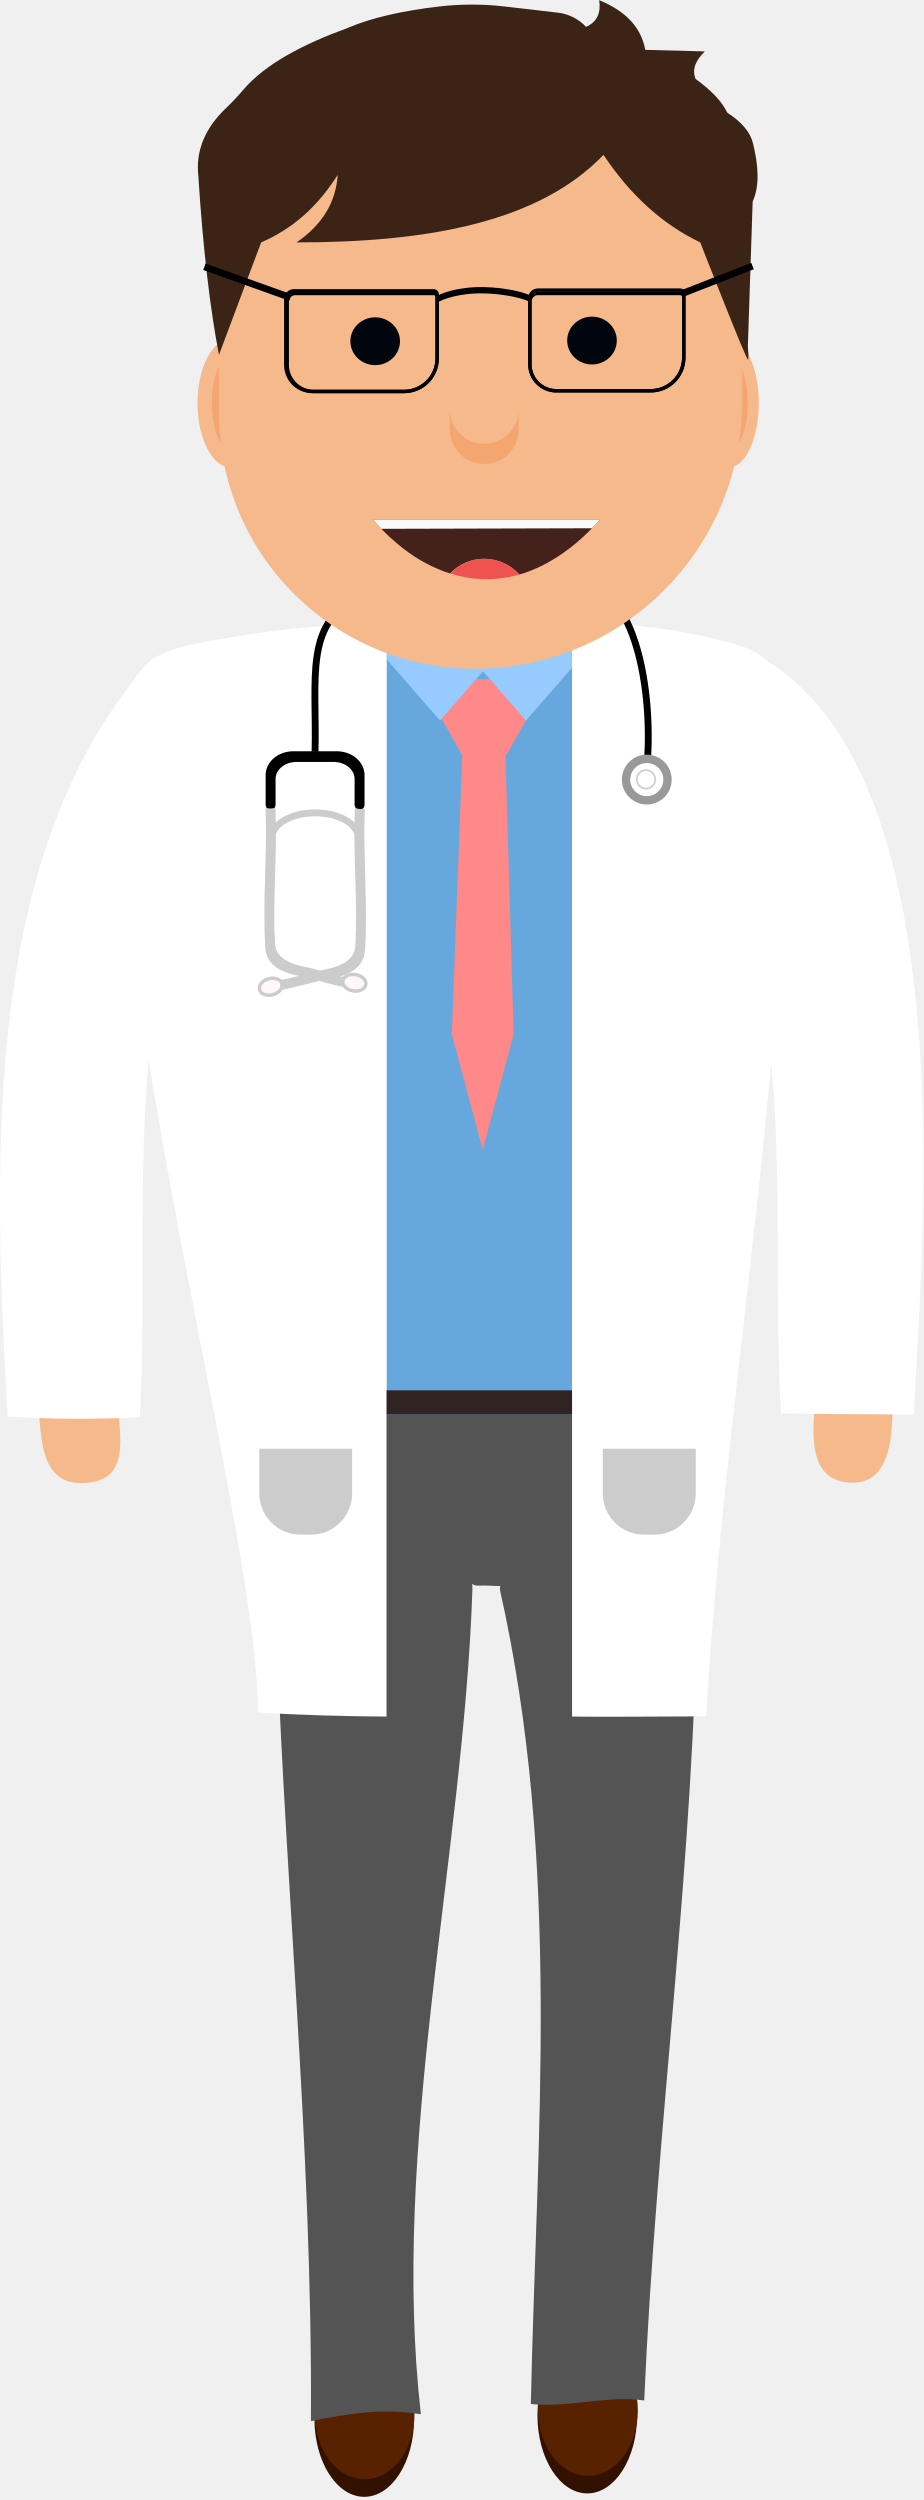
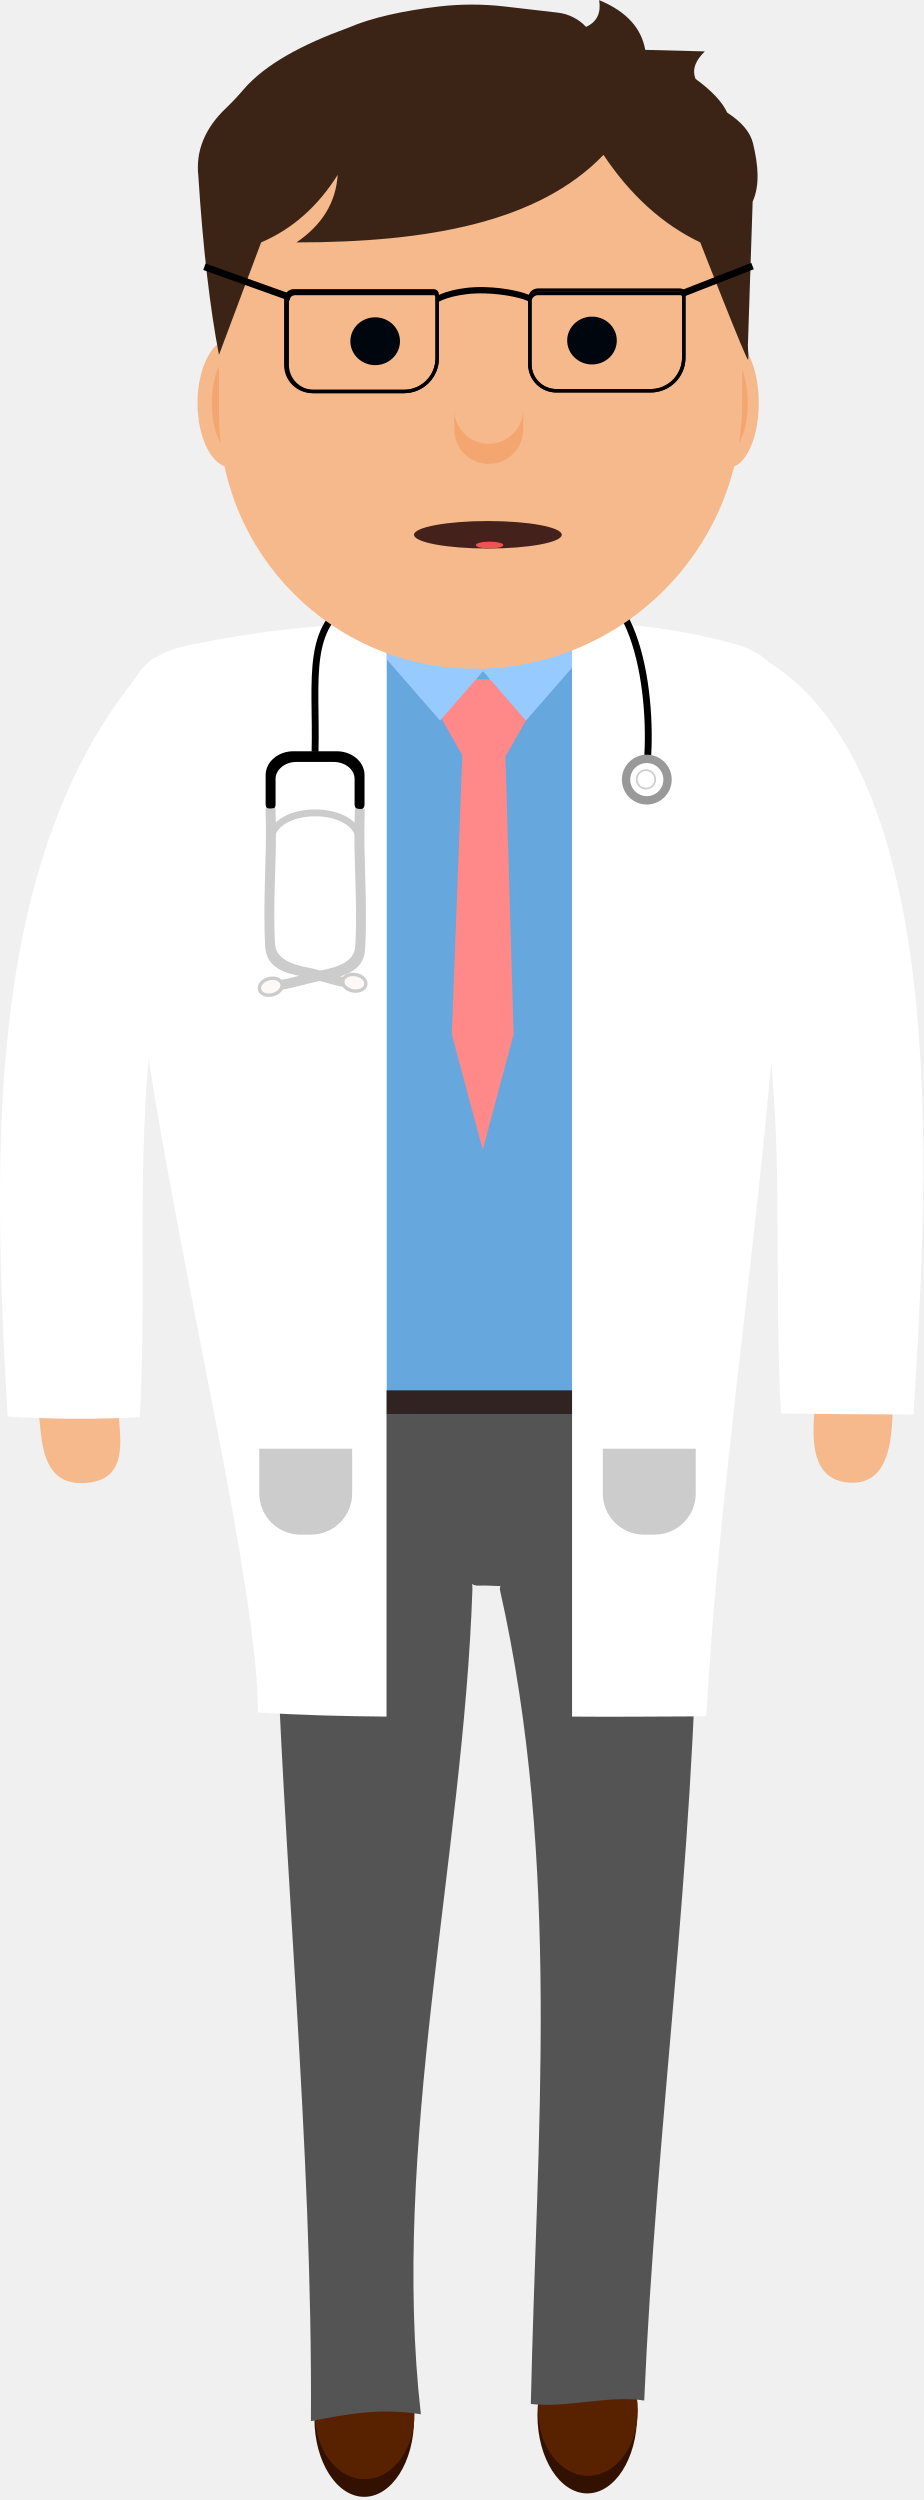
<svg xmlns="http://www.w3.org/2000/svg" viewBox="0 0 268.71 727.59">
  <defs>
-     <style>
-             .cls-1 {
-                 fill: #310;
-             }
- 
-             .cls-2 {
-                 fill: #582200;
-             }
- 
-             .cls-3 {
-                 fill: #545454;
-             }
- 
-             .cls-4 {
-                 fill: #66a7dd;
-             }
- 
-             .cls-5 {
-                 fill: #312322;
-             }
- 
-             .cls-6 {
-                 fill: #f88;
-             }
- 
-             .cls-7 {
-                 fill: #97cbff;
-             }
- 
-             .cls-22,
-             .cls-23,
-             .cls-8 {
-                 fill: #fff;
-             }
- 
-             .cls-17,
-             .cls-19,
-             .cls-9 {
-                 fill: none;
-             }
- 
-             .cls-17,
-             .cls-9 {
-                 stroke: #000;
-             }
- 
-             .cls-17,
-             .cls-19,
-             .cls-20,
-             .cls-22,
-             .cls-23,
-             .cls-9 {
-                 stroke-miterlimit: 10;
-             }
- 
-             .cls-19,
-             .cls-9 {
-                 stroke-width: 2px;
-             }
- 
-             .cls-10 {
-                 fill: #f5b98c;
-             }
- 
-             .cls-11 {
-                 fill: #f4a671;
-             }
- 
-             .cls-12 {
-                 fill: #3b2416;
-             }
- 
-             .cls-13 {
-                 fill: #00060d;
-             }
- 
-             .cls-14 {
-                 fill: #44211b;
-             }
- 
-             .cls-15 {
-                 fill: #f9f9f9;
-             }
- 
-             .cls-16 {
-                 fill: #ee5351;
-             }
- 
-             .cls-18 {
-                 fill: #ccc;
-             }
- 
-             .cls-19,
-             .cls-20,
-             .cls-23 {
-                 stroke: #ccc;
-             }
- 
-             .cls-20 {
-                 fill: #fff8f8;
-             }
- 
-             .cls-21 {
-                 fill: #999;
-             }
- 
-             .cls-22 {
-                 stroke: #999;
-             }
- 
-             .cls-23 {
-                 stroke-width: 0.5px;
-             }
-         </style>
+     <style>.cls-1{fill:#310;}.cls-2{fill:#582200;}.cls-3{fill:#545454;}.cls-4{fill:#66a7dd;}.cls-5{fill:#312322;}.cls-6{fill:#f88;}.cls-7{fill:#97cbff;}.cls-19,.cls-20,.cls-8{fill:#fff;}.cls-14,.cls-16,.cls-9{fill:none;}.cls-14,.cls-9{stroke:#000;}.cls-14,.cls-16,.cls-17,.cls-19,.cls-20,.cls-9{stroke-miterlimit:10;}.cls-16,.cls-9{stroke-width:2px;}.cls-10{fill:#f5b98c;}.cls-11{fill:#f4a671;}.cls-12{fill:#3b2416;}.cls-13{fill:#00060d;}.cls-15{fill:#ccc;}.cls-16,.cls-17,.cls-20{stroke:#ccc;}.cls-17{fill:#fff8f8;}.cls-18{fill:#999;}.cls-19{stroke:#999;}.cls-20{stroke-width:0.5px;}.cls-21{fill:#44211b;}.cls-22{fill:#ee5351;}</style>
  </defs>
  <g id="Layer_2" data-name="Layer 2">
    <g id="Layer_1-2" data-name="Layer 1">
      <g id="legs">
        <ellipse class="cls-1" cx="106.15" cy="704.83" rx="22.75" ry="14.5" transform="matrix(0, -1, 1, 0, -598.82, 810.07)" />
        <ellipse class="cls-2" cx="106.15" cy="702.59" rx="19" ry="14.5" transform="translate(-596.58 807.82) rotate(-89.93)" />
        <ellipse class="cls-1" cx="171.15" cy="703.83" rx="22.75" ry="14.5" transform="matrix(0, -1, 1, 0, -532.91, 874.07)" />
        <ellipse class="cls-2" cx="171.15" cy="701.59" rx="19" ry="14.5" transform="translate(-530.66 871.83) rotate(-89.93)" />
        <path class="cls-3" d="M206.49,411.64c-42.66-.25-85.33-.13-128,0,.34,16.36.76,32.72,1.48,49.07h0C82.25,542,91,623.23,90.49,704.64c11-2.22,20.81-3.85,32-2-8.91-78.16,12.34-162,15-240,.14-3.9-1.67-1,2.1-1.17,1.76-.08,3.57.08,5.31.12,3,.08.51-1.76.59,1.05,18,80,10.65,159.49,9,237,10.5,1.25,22.55-2.63,33-1C191,617.67,202.13,542.18,203,461h0C204.09,444.57,205.31,428.1,206.49,411.64Z" />
      </g>
      <g id="body">
        <rect class="cls-4" x="112.49" y="181.64" width="54" height="230" />
        <rect class="cls-5" x="63.49" y="404.64" width="149" height="7" />
        <polygon class="cls-6" points="147.25 219.93 153.57 208.78 147.25 197.64 134.61 197.64 128.29 208.78 134.54 219.8 131.49 301.03 140.49 334.64 149.49 301.03 147.1 219.93 147.25 219.93" />
        <polygon class="cls-7" points="153.07 184.64 149.92 184.64 131.22 184.64 128.07 184.64 106.22 184.64 117.15 197.17 128.07 209.71 139 197.17 140.57 195.37 142.15 197.17 153.07 209.71 164 197.17 174.92 184.64 153.07 184.64" />
        <path class="cls-8" d="M112.49,181.31V499.59c-12.57-.1-25.25-.42-37.43-1.22,0-18.29-5.4-48.95-12.29-84.73C51.43,354.75,36.12,282,34.56,227.73c-.77-27.25,4.44-36.7,20.63-40a304.3,304.3,0,0,1,46-6.05C105,181.45,108.73,181.34,112.49,181.31Z" />
        <path class="cls-8" d="M229.41,226.23c-1.63,67.45-9.66,128.6-16.2,187.41-3.19,28.65-6,56.74-7.6,84.73,0,.06,0,1.15-.55,1.15-12,0-25.22.21-38.57.07V181.31q6.44-.08,12.86.33a167.3,167.3,0,0,1,33.42,5.49C225.85,190.67,230.13,196.27,229.41,226.23Z" />
      </g>
      <path class="cls-9" d="M173.49,170.64c17,9,17,52,13,61" />
      <path class="cls-9" d="M91.69,218.8c.57-21.17-3.53-38.61,13.8-45.16" />
-       <g id="head">
-         <ellipse class="cls-10" cx="67.3" cy="117.31" rx="9.82" ry="18.81" />
-         <ellipse class="cls-11" cx="67.3" cy="117.31" rx="5.64" ry="13.89" />
-         <ellipse class="cls-10" cx="211.98" cy="117.31" rx="8.85" ry="18.81" />
-         <ellipse class="cls-11" cx="211.98" cy="117.31" rx="5.64" ry="13.89" />
-         <path class="cls-10" d="M112.78,13.24h58.95A44.27,44.27,0,0,1,216,57.51v59.3a77.82,77.82,0,0,1-77.82,77.82h0a74.45,74.45,0,0,1-74.45-74.45V62.3a49.06,49.06,0,0,1,49.06-49.06Z" />
-         <path class="cls-12" d="M219.05,58.68l-1.33,40.18a21.77,21.77,0,0,0,0,3.23,9.41,9.41,0,0,1,0,2.62c-.36.59-13.92-34.16-13.92-34.16-11-5.26-20.38-13.79-28.16-25.48C156.73,64.78,124.3,70.55,86.28,70.55c7.64-5.19,11.49-11.8,12-19.66C92.55,60,85.16,66.64,76,70.55c-2.55,6.88-7,18.57-12.27,32.73-2.56-13.17-4.67-31-6-52-.84-7.34,1.91-14,8.12-19.89a71.67,71.67,0,0,0,5-5.31c6.31-7.38,17.14-13.15,30.48-18,7-3,16-4.95,26.42-6.19a82.87,82.87,0,0,1,19.15,0l15.36,1.78a13.36,13.36,0,0,1,8.3,4.15h0c3.4-1.52,4.35-4.28,3.82-7.78,8.27,3.41,12.32,8.39,13.41,14.47l17.34.45c-2.51,2.46-3.85,5.08-2.7,8,4.61,3.36,7.74,6.63,9.22,9.82,4.18,2.71,6.72,5.68,7.5,8.93C220.67,48,221.2,53.91,219.05,58.68Z" />
-         <line class="cls-9" x1="59.49" y1="77.64" x2="84.53" y2="86.6" />
-         <ellipse class="cls-13" cx="109.19" cy="99.31" rx="7.22" ry="6.96" />
-         <ellipse class="cls-13" cx="172.29" cy="99.11" rx="7.22" ry="6.96" />
-         <g id="mouth">
-           <path class="cls-14" id="docLips" d="M108.51,151.19h66.12c-.38.42-.77.87-1.2,1.34-1,1.13-2.27,2.38-3.67,3.68-4.54,4.18-10.86,8.76-18.62,11a13.7,13.7,0,0,0-20.17-.3,44.55,44.55,0,0,1-13.49-7.18,59.73,59.73,0,0,1-7.78-7.19C109.27,152.06,108.87,151.61,108.51,151.19Z" />
-           <path class="cls-15" d="M174.63,151.19c-.55.67-1.51,1.71-2.34,2.55l-61.31.17c-.78-.82-1.89-2-2.47-2.72Z" />
-           <path class="cls-16" d="M151.14,167.2a34.77,34.77,0,0,1-5.71,1.14,35.64,35.64,0,0,1-5,.21A35.12,35.12,0,0,1,131,166.9a13.7,13.7,0,0,1,20.17.3Z" />
-         </g>
-         <path class="cls-11" d="M140.9,129.16a10.05,10.05,0,0,1-10-10V125a10,10,0,0,0,20.07,0v-5.9A10.06,10.06,0,0,1,140.9,129.16Z" />
-         <path class="cls-17" d="M156.56,84.44H198a1,1,0,0,1,1,1v18.65a9.64,9.64,0,0,1-9.64,9.64H161.93a7.72,7.72,0,0,1-7.72-7.72V86.8a2.36,2.36,0,0,1,2.36-2.36Z" />
-         <path class="cls-17" d="M156.56,85.41H198a1,1,0,0,1,1,1v17.68a9.64,9.64,0,0,1-9.64,9.64H161.93a7.72,7.72,0,0,1-7.72-7.72V87.77a2.36,2.36,0,0,1,2.36-2.36Z" />
-         <path class="cls-17" d="M85.54,84.64h40.69a1,1,0,0,1,1,1v18.65a9.64,9.64,0,0,1-9.64,9.64H90.9a7.72,7.72,0,0,1-7.72-7.72V87a2.36,2.36,0,0,1,2.36-2.36Z" />
-         <path class="cls-17" d="M85.95,85.41h40.28a1,1,0,0,1,1,1v17.88a9.64,9.64,0,0,1-9.64,9.64H91.31a7.72,7.72,0,0,1-7.72-7.72V87.77A2.36,2.36,0,0,1,85.95,85.41Z" />
-         <path class="cls-17" d="M127.08,86.79c1.12-.85,6.39-2.94,14-2.73,6.28.17,11.71,1.57,13.13,2.46" />
-         <path class="cls-17" d="M127.08,87.63c1.12-.85,6.39-2.95,14-2.74,6.28.18,11.71,1.58,13.13,2.47" />
-         <line class="cls-9" x1="219.01" y1="77.43" x2="199.04" y2="85.24" />
-       </g>
+       <ellipse class="cls-10" cx="67.3" cy="117.31" rx="9.82" ry="18.81" />
+       <ellipse class="cls-11" cx="67.3" cy="117.31" rx="5.64" ry="13.89" />
+       <ellipse class="cls-10" cx="211.98" cy="117.31" rx="8.85" ry="18.81" />
+       <ellipse class="cls-11" cx="211.98" cy="117.31" rx="5.64" ry="13.89" />
+       <path class="cls-10" d="M112.78,13.24h58.95A44.27,44.27,0,0,1,216,57.51v59.3a77.82,77.82,0,0,1-77.82,77.82h0a74.45,74.45,0,0,1-74.45-74.45V62.3a49.06,49.06,0,0,1,49.06-49.06Z" />
+       <path class="cls-12" d="M219.05,58.68l-1.33,40.18a21.77,21.77,0,0,0,0,3.23,9.41,9.41,0,0,1,0,2.62c-.36.59-13.92-34.16-13.92-34.16-11-5.26-20.38-13.79-28.16-25.48C156.73,64.78,124.3,70.55,86.28,70.55c7.64-5.19,11.49-11.8,12-19.66C92.55,60,85.16,66.64,76,70.55c-2.55,6.88-7,18.57-12.27,32.73-2.56-13.17-4.67-31-6-52-.84-7.34,1.91-14,8.12-19.89a71.67,71.67,0,0,0,5-5.31c6.31-7.38,17.14-13.15,30.48-18,7-3,16-4.95,26.42-6.19a82.87,82.87,0,0,1,19.15,0l15.36,1.78a13.36,13.36,0,0,1,8.3,4.15h0c3.4-1.52,4.35-4.28,3.82-7.78,8.27,3.41,12.32,8.39,13.41,14.47l17.34.45c-2.51,2.46-3.85,5.08-2.7,8,4.61,3.36,7.74,6.63,9.22,9.82,4.18,2.71,6.72,5.68,7.5,8.93C220.67,48,221.2,53.91,219.05,58.68Z" />
+       <line class="cls-9" x1="59.49" y1="77.64" x2="84.53" y2="86.6" />
+       <ellipse class="cls-13" cx="109.19" cy="99.31" rx="7.22" ry="6.96" />
+       <ellipse class="cls-13" cx="172.29" cy="99.11" rx="7.22" ry="6.96" />
+       <path class="cls-11" d="M142.2,129.16a10.06,10.06,0,0,1-10-10V125a10,10,0,0,0,20.07,0v-5.9A10.05,10.05,0,0,1,142.2,129.16Z" />
+       <path class="cls-14" d="M156.56,84.44H198a1,1,0,0,1,1,1v18.65a9.64,9.64,0,0,1-9.64,9.64H161.93a7.72,7.72,0,0,1-7.72-7.72V86.8a2.36,2.36,0,0,1,2.36-2.36Z" />
+       <path class="cls-14" d="M156.56,85.41H198a1,1,0,0,1,1,1v17.68a9.64,9.64,0,0,1-9.64,9.64H161.93a7.72,7.72,0,0,1-7.72-7.72V87.77a2.36,2.36,0,0,1,2.36-2.36Z" />
+       <path class="cls-14" d="M85.54,84.64h40.69a1,1,0,0,1,1,1v18.65a9.64,9.64,0,0,1-9.64,9.64H90.9a7.72,7.72,0,0,1-7.72-7.72V87A2.36,2.36,0,0,1,85.54,84.64Z" />
+       <path class="cls-14" d="M85.95,85.41h40.28a1,1,0,0,1,1,1v17.88a9.64,9.64,0,0,1-9.64,9.64H91.31a7.72,7.72,0,0,1-7.72-7.72V87.77A2.36,2.36,0,0,1,85.95,85.41Z" />
+       <path class="cls-14" d="M127.08,86.79c1.12-.85,6.39-2.94,14-2.73,6.28.17,11.71,1.57,13.13,2.46" />
+       <path class="cls-14" d="M127.08,87.63c1.12-.85,6.39-2.95,14-2.74,6.28.18,11.71,1.58,13.13,2.47" />
+       <line class="cls-9" x1="219.01" y1="77.43" x2="199.04" y2="85.24" />
      <path class="cls-10" d="M34.67,413.46c.7,8.15,1.34,17.19-9.45,18.11S12.57,424,11.72,415.72s-1.88-19.15,9.65-20.24S34,405.31,34.67,413.46Z" />
      <path class="cls-8" d="M40.68,412.47a344.91,344.91,0,0,1-38.45-.19C-2.32,334-4.51,247,43.42,192.66a3.92,3.92,0,0,1,3.81-1.52c14.41,2,20.24,3.62,24.14,10.3a21.49,21.49,0,0,1-1.1,23C32.56,280.2,44.22,349.5,40.68,412.47Z" />
      <g id="rightArm">
        <path class="cls-10" d="M259.68,413.34c-.43,7.74-1.84,19-12.73,18.14s-10.48-12.43-10-20.12,1.72-19.2,12.62-18.28S260.11,405.59,259.68,413.34Z" />
        <path class="cls-8" d="M227.3,411.36c12.86.24,25.73.23,38.59.32,3.06-55.6,13.82-185.74-43.48-219.81-23.63,3.52-24.58,5.67-29.35,26.53C235.67,281.15,223.49,341.78,227.3,411.36Z" />
      </g>
      <g id="pockets">
-         <path class="cls-18" d="M175.49,421.64h27a0,0,0,0,1,0,0v13a12,12,0,0,1-12,12h-3.06a12,12,0,0,1-12-12v-13A0,0,0,0,1,175.49,421.64Z" />
-         <path class="cls-18" d="M75.49,421.64h27a0,0,0,0,1,0,0v13a12,12,0,0,1-12,12H87.46a12,12,0,0,1-12-12v-13A0,0,0,0,1,75.49,421.64Z" />
+         <path class="cls-15" d="M175.49,421.64h27a0,0,0,0,1,0,0v13a12,12,0,0,1-12,12h-3.06a12,12,0,0,1-12-12v-13A0,0,0,0,1,175.49,421.64Z" />
+         <path class="cls-15" d="M75.49,421.64h27a0,0,0,0,1,0,0v13a12,12,0,0,1-12,12H87.46a12,12,0,0,1-12-12v-13A0,0,0,0,1,75.49,421.64Z" />
      </g>
      <g id="stethoscope2">
        <path class="cls-9" d="M105.09,225.57v8.74a.4.4,0,0,1-.43.36h0a.44.44,0,0,1-.46-.39v-7.6c0-3.26-3.18-5.93-7.07-5.93H86.27c-3.89,0-7.07,2.67-7.07,5.93v7.63a.4.4,0,0,1-.43.36h0a.43.43,0,0,1-.46-.39v-8.71c0-3.27,3.18-5.93,7.07-5.93H98C101.91,219.64,105.09,222.3,105.09,225.57Z" />
-         <path class="cls-19" d="M104.65,245.09c0-11.36-25.89-11.36-25.89,0" />
-         <path class="cls-19" d="M104.24,236.4c-.49,13.09.92,25.88.15,39.09-.3,5.07-5.59,7-10.84,7.92-1.87.33-9.33,2.46-11.49,2.75a1.85,1.85,0,0,0,.17.85c2.53-.41,10.73-2.67,12.91-3,5.25-.9,9.81-2.6,10.11-7.64.79-13.43-.55-26.58-.12-39.93A3.76,3.76,0,0,1,104.24,236.4Z" />
-         <path class="cls-19" d="M78.32,236.29c.42,13.18-.91,26.16-.12,39.4.29,5,4.85,6.65,10.11,7.54,2.17.37,9.16,2.62,11.69,3a1.83,1.83,0,0,0,.17-.84c-2.16-.29-8.41-2.4-10.28-2.73-5.25-.91-10.53-2.81-10.83-7.82-.77-13,.64-25.65.15-38.57A3.77,3.77,0,0,1,78.32,236.29Z" />
-         <ellipse class="cls-20" cx="78.81" cy="287.16" rx="3.37" ry="2.4" transform="translate(-70.62 29.59) rotate(-14.77)" />
-         <ellipse class="cls-20" cx="103.13" cy="286" rx="2.4" ry="3.38" transform="translate(-195.69 342.04) rotate(-80.79)" />
+         <path class="cls-16" d="M104.65,245.09c0-11.36-25.89-11.36-25.89,0" />
+         <path class="cls-16" d="M104.24,236.4c-.49,13.09.92,25.88.15,39.09-.3,5.07-5.59,7-10.84,7.92-1.87.33-9.33,2.46-11.49,2.75a1.85,1.85,0,0,0,.17.85c2.53-.41,10.73-2.67,12.91-3,5.25-.9,9.81-2.6,10.11-7.64.79-13.43-.55-26.58-.12-39.93A3.76,3.76,0,0,1,104.24,236.4Z" />
+         <path class="cls-16" d="M78.32,236.29c.42,13.18-.91,26.16-.12,39.4.29,5,4.85,6.65,10.11,7.54,2.17.37,9.16,2.62,11.69,3a1.83,1.83,0,0,0,.17-.84c-2.16-.29-8.41-2.4-10.28-2.73-5.25-.91-10.53-2.81-10.83-7.82-.77-13,.64-25.65.15-38.57A3.77,3.77,0,0,1,78.32,236.29Z" />
+         <ellipse class="cls-17" cx="78.81" cy="287.16" rx="3.37" ry="2.4" transform="translate(-70.62 29.59) rotate(-14.77)" />
+         <ellipse class="cls-17" cx="103.13" cy="286" rx="2.4" ry="3.38" transform="translate(-195.69 342.04) rotate(-80.79)" />
      </g>
-       <circle class="cls-21" cx="188.24" cy="226.89" r="7.25" />
-       <circle class="cls-22" cx="188.24" cy="226.89" r="5.32" />
-       <circle class="cls-23" cx="188" cy="226.82" r="2.69" />
+       <circle class="cls-18" cx="188.24" cy="226.89" r="7.25" />
+       <circle class="cls-19" cx="188.24" cy="226.89" r="5.32" />
+       <circle class="cls-20" cx="188" cy="226.82" r="2.69" />
+       <g id="mouth">
+         <ellipse class="cls-21" cx="141.99" cy="155.64" rx="21.5" ry="4" />
+         <ellipse class="cls-22" cx="142.49" cy="158.64" rx="4" ry="1" />
+       </g>
    </g>
  </g>
</svg>
